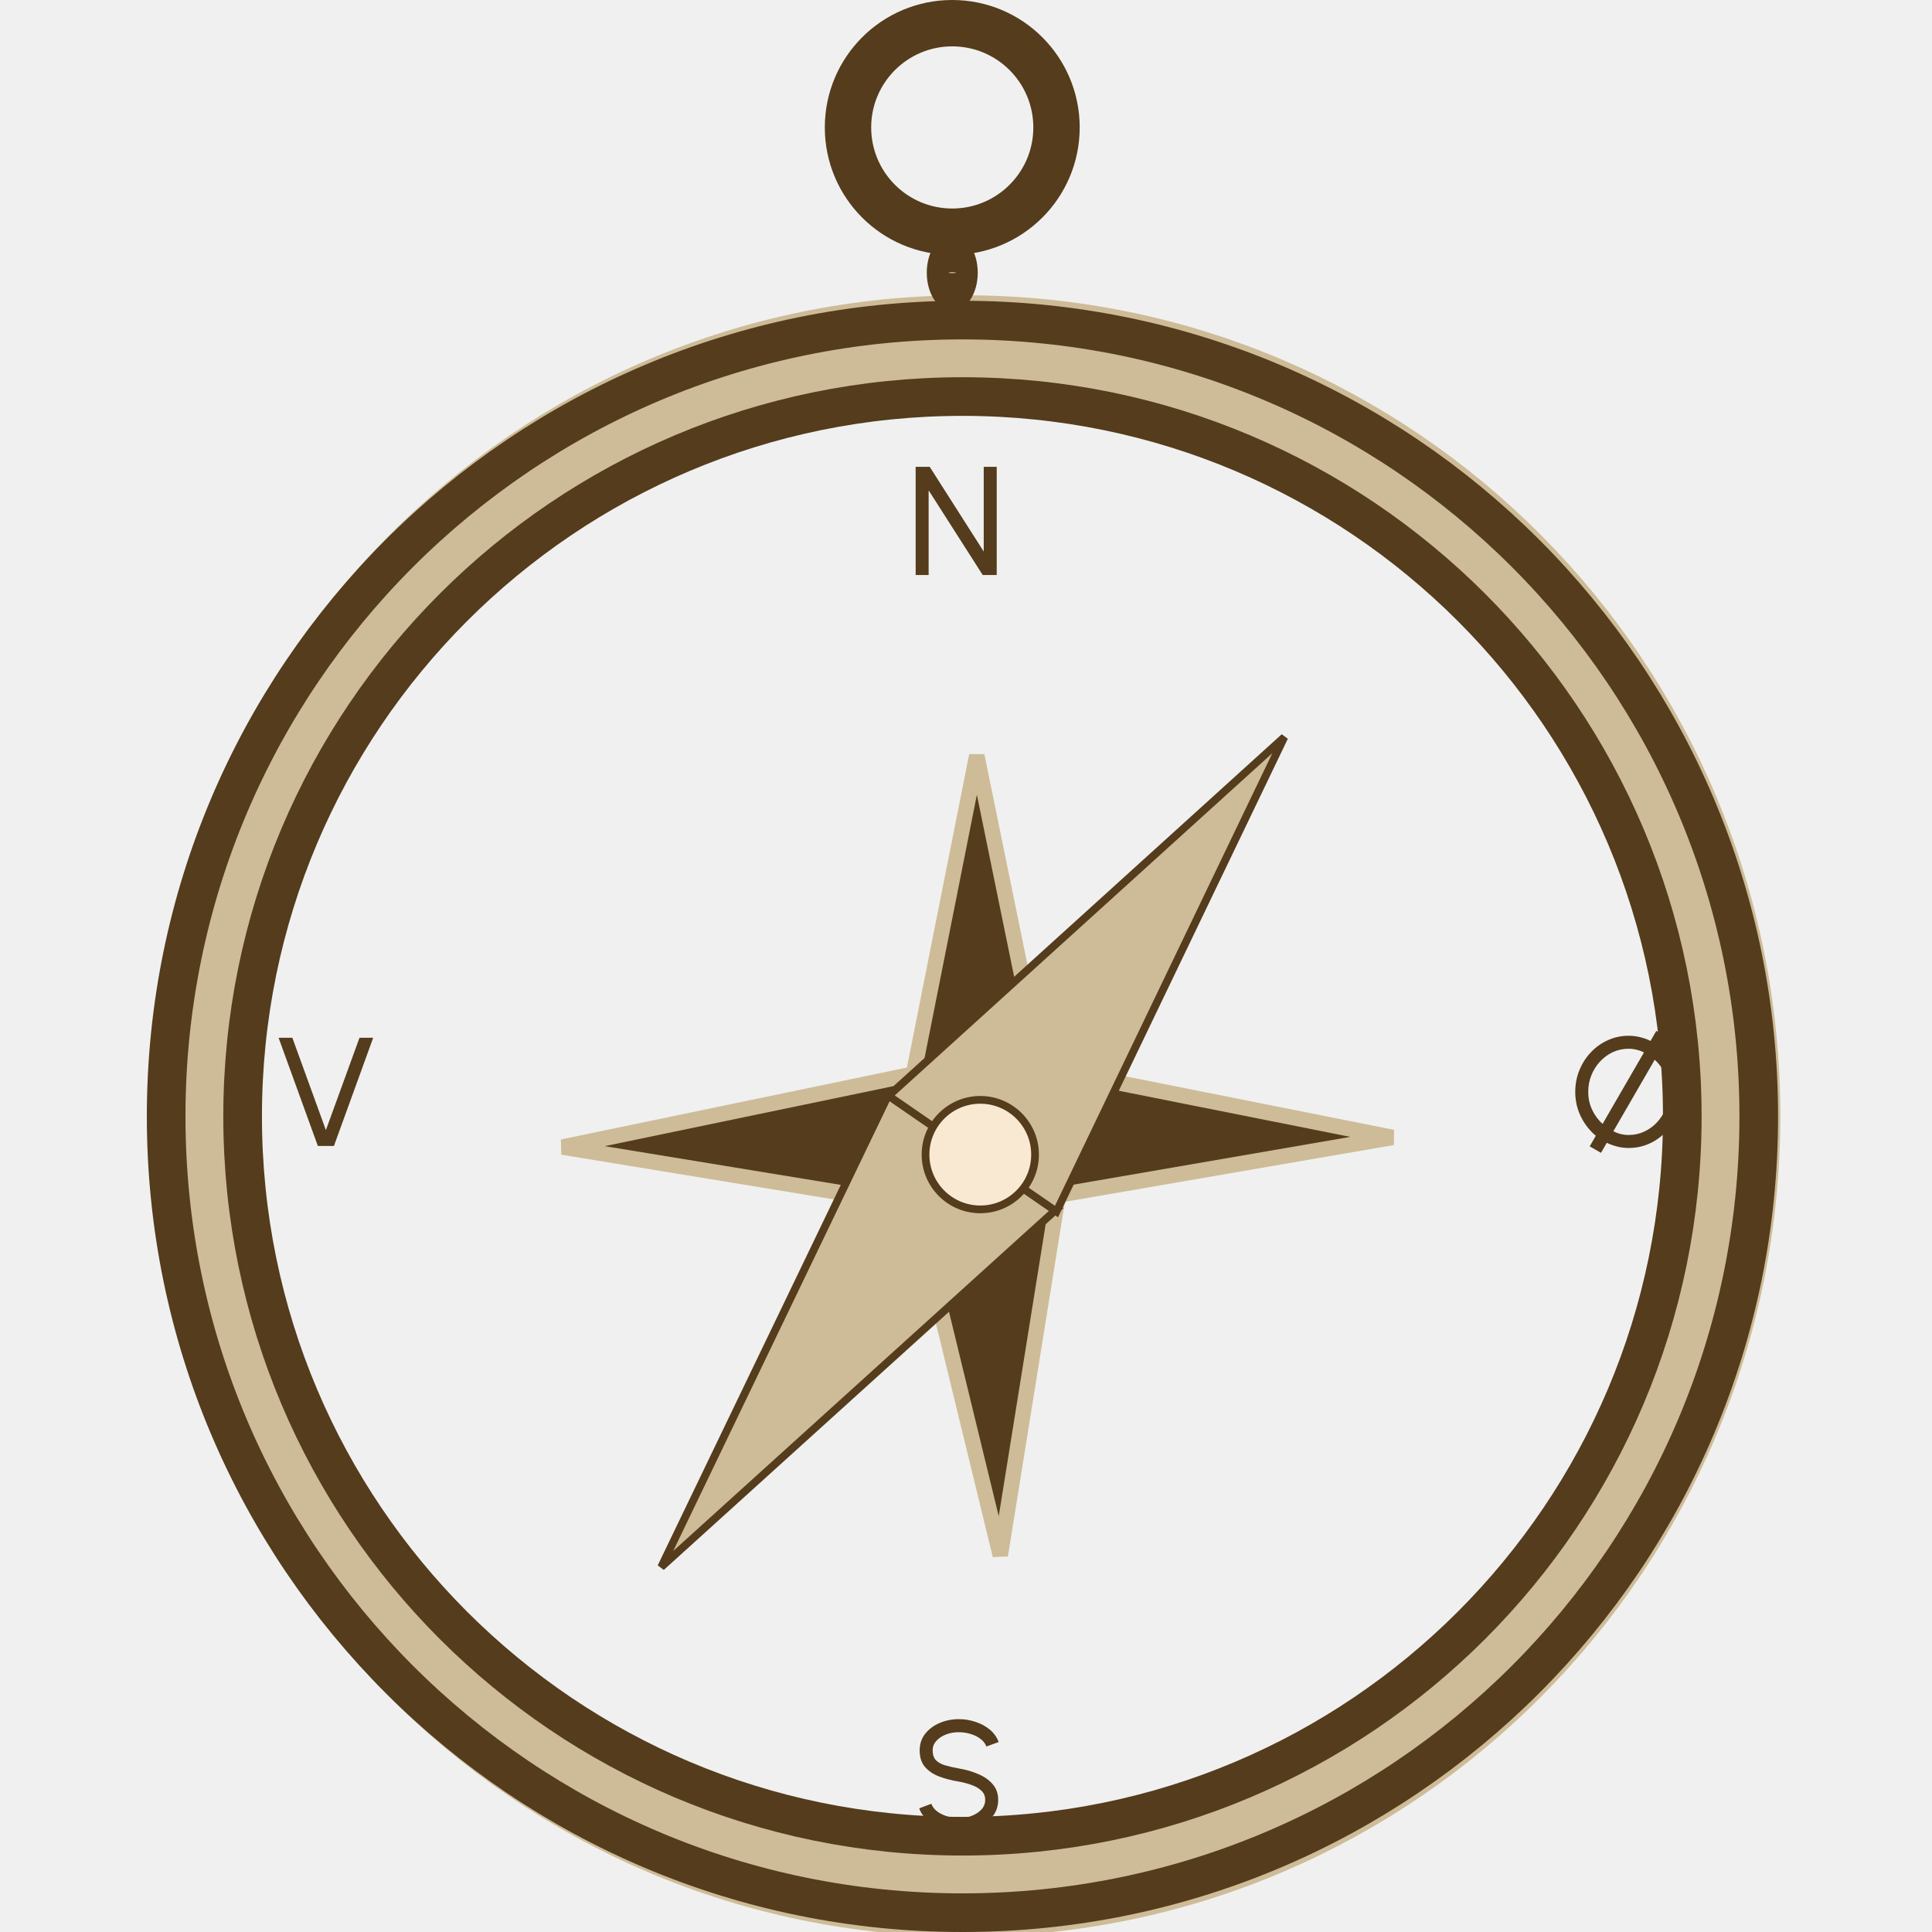
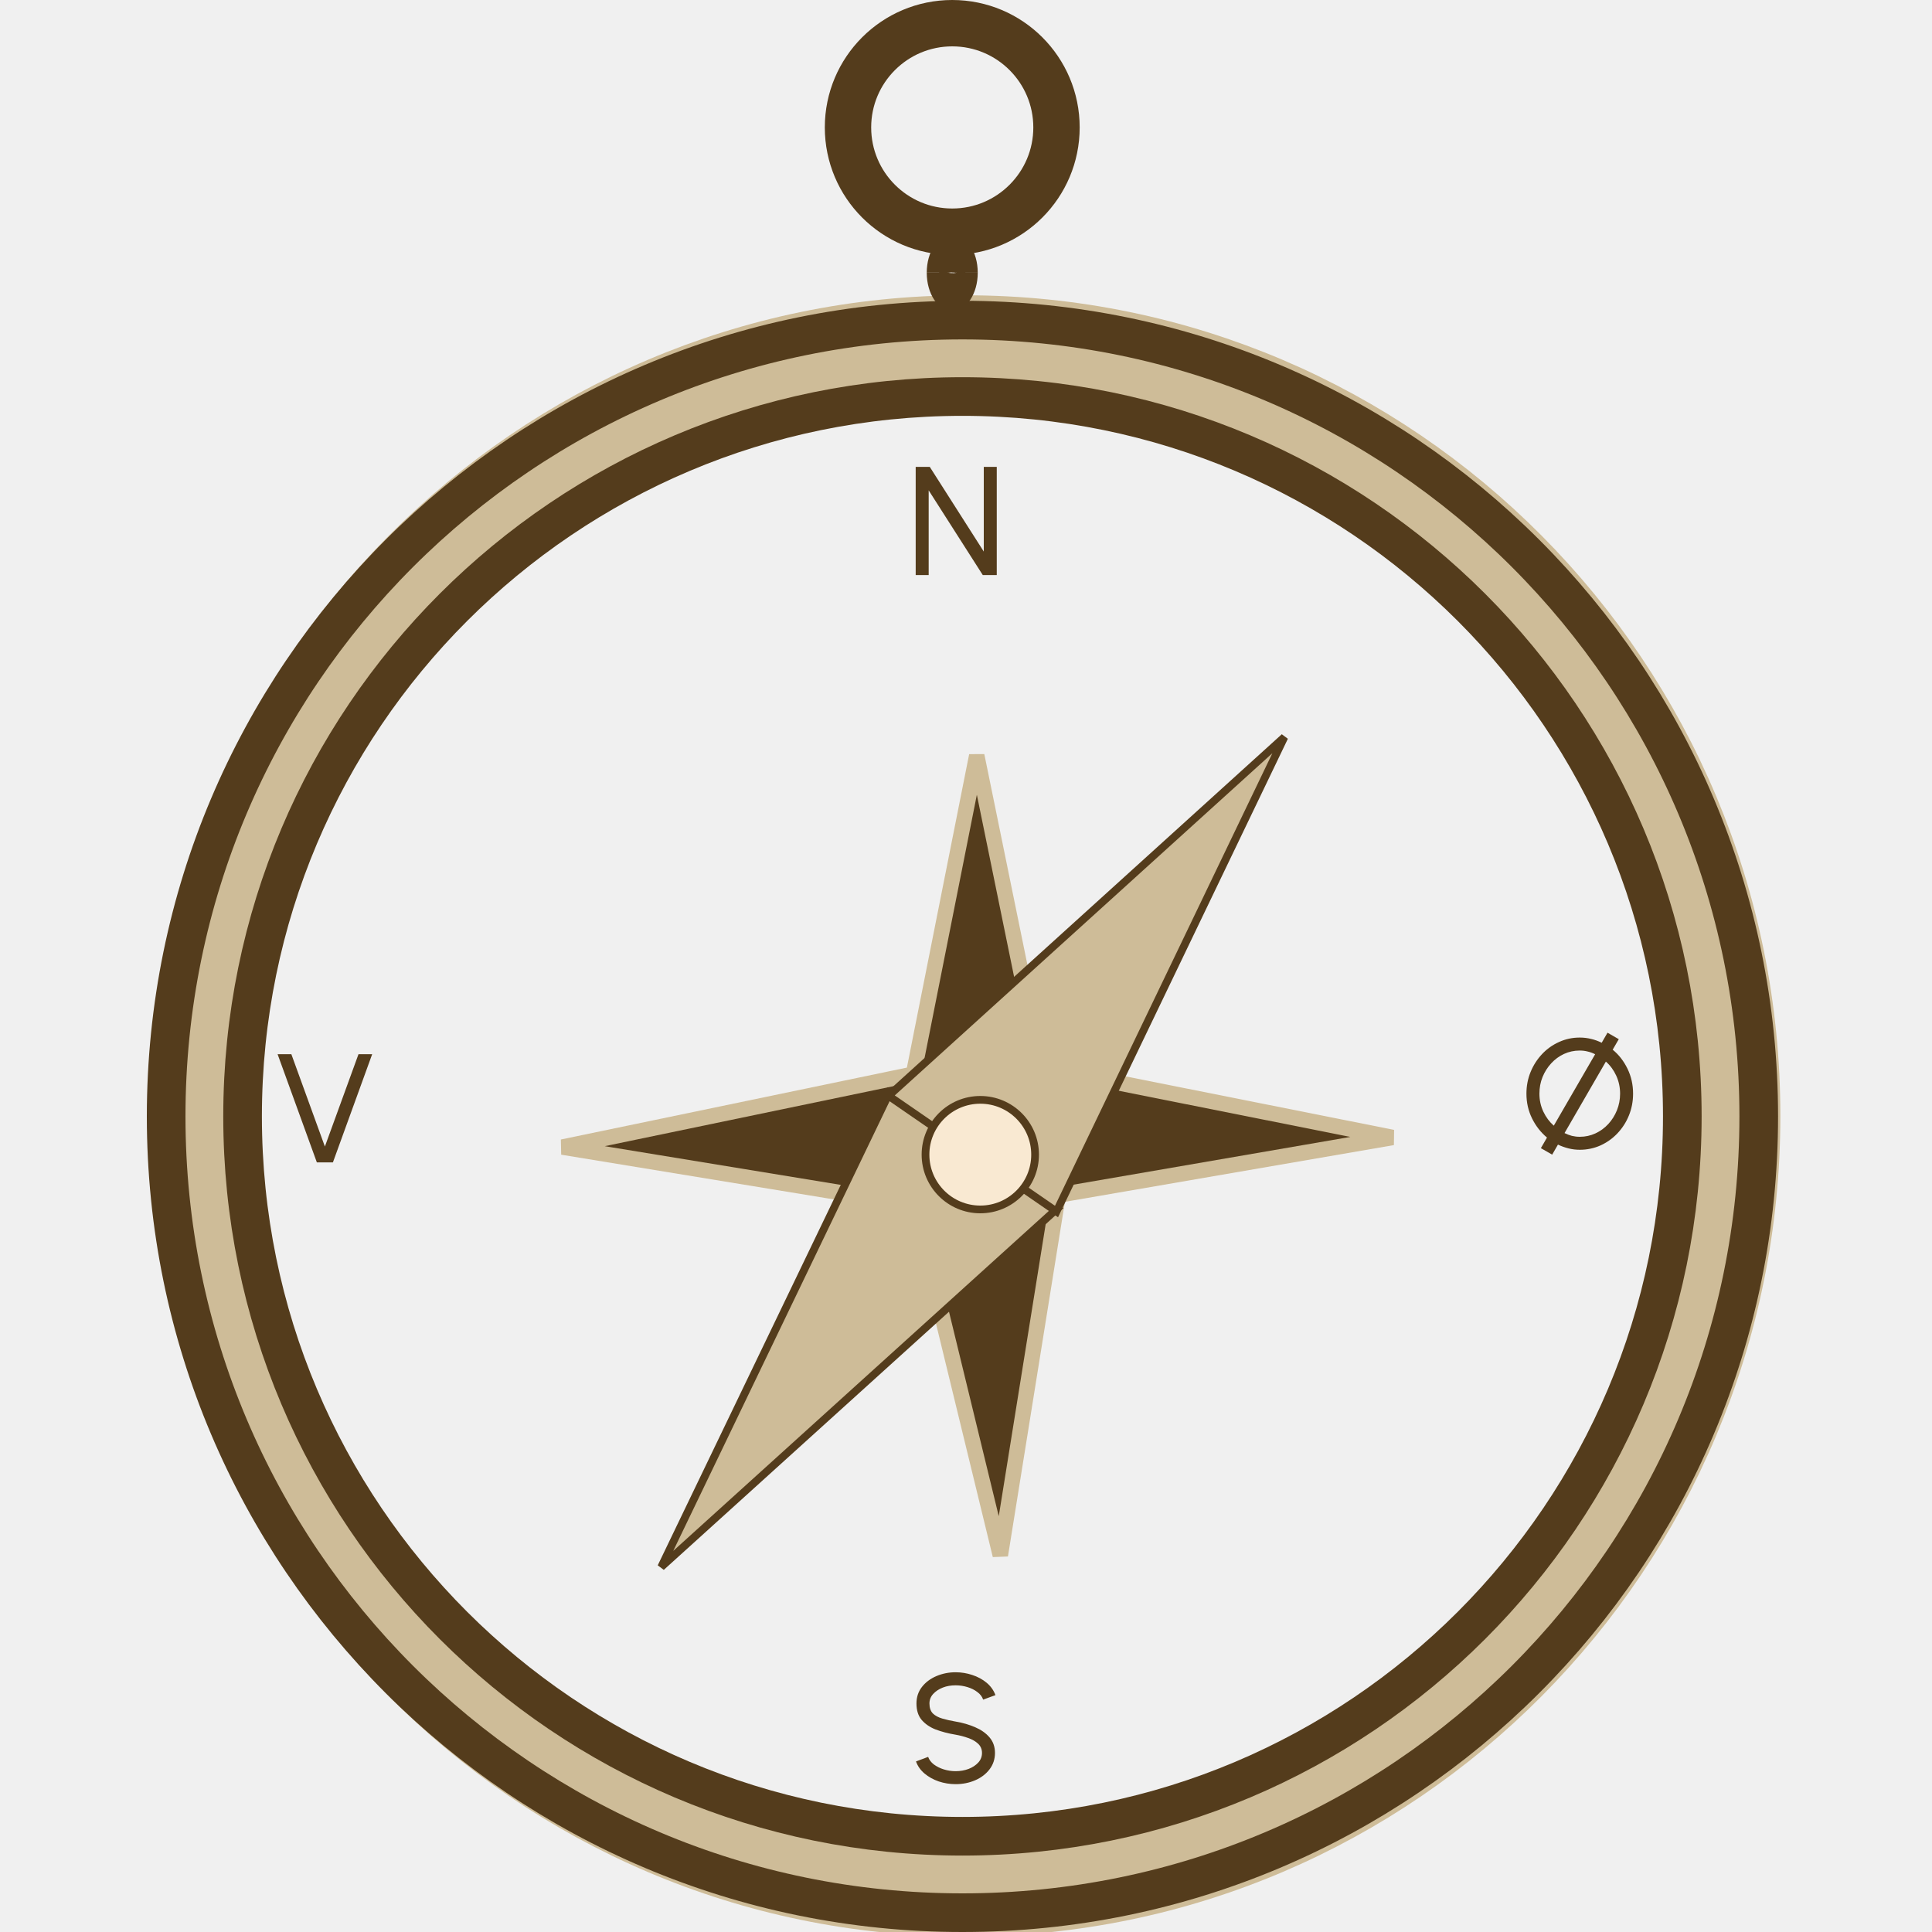
- <svg xmlns="http://www.w3.org/2000/svg" width="250" height="250" viewBox="0 0 250 250" fill="none">
-   <g clip-path="url(#clip0_1880_10215)">
-     <ellipse cx="124.897" cy="144.405" rx="99.479" ry="100.192" stroke="#CEBC98" stroke-width="12" />
-     <circle cx="124.541" cy="144.459" r="93.146" stroke="#543C1C" stroke-width="5" />
-     <circle cx="124.541" cy="144.459" r="103.041" stroke="#543C1C" stroke-width="5" />
-     <circle cx="123.221" cy="16.491" r="13.491" stroke="#543C1C" stroke-width="6" />
-     <mask id="path-5-inside-1_1880_10215" fill="white">
-       <ellipse cx="123.222" cy="35.29" rx="3.298" ry="4.947" />
+ <svg xmlns="http://www.w3.org/2000/svg" id="Layer_1" version="1.1" viewBox="0 0 250 250">
+   <defs>
+     <style>
+       .st0, .st1, .st2, .st3 {
+         fill: none;
+       }
+ 
+       .st4 {
+         mask: url(#mask);
+       }
+ 
+       .st5, .st6 {
+         fill: #543c1c;
+       }
+ 
+       .st7 {
+         fill: #f9e9d2;
+       }
+ 
+       .st7, .st2, .st3, .st8 {
+         stroke: #543c1c;
+       }
+ 
+       .st9 {
+         fill: #fff;
+       }
+ 
+       .st1 {
+         stroke-width: 12px;
+       }
+ 
+       .st1, .st6 {
+         stroke: #cebc98;
+       }
+ 
+       .st2 {
+         stroke-width: 5px;
+       }
+ 
+       .st3 {
+         stroke-width: 6px;
+       }
+ 
+       .st6 {
+         stroke-width: 2px;
+       }
+ 
+       .st10 {
+         clip-path: url(#clippath);
+       }
+ 
+       .st8 {
+         fill: #cebc98;
+       }
+     </style>
+     <clipPath id="clippath">
+       <rect class="st0" width="250" height="250" />
+     </clipPath>
+     <mask id="mask" x="114.92" y="25.34" width="16.6" height="19.89" maskUnits="userSpaceOnUse">
+       <g id="path-5-inside-1_1880_10215">
+         <ellipse class="st9" cx="123.22" cy="35.29" rx="3.3" ry="4.95" />
+       </g>
    </mask>
-     <path d="M126.52 35.29H121.52C121.52 35.807 121.371 36.048 121.394 36.015C121.412 35.987 121.533 35.813 121.827 35.627C122.143 35.426 122.626 35.237 123.222 35.237V40.237V45.237C126.325 45.237 128.522 43.351 129.714 41.562C130.93 39.738 131.52 37.506 131.52 35.29H126.52ZM123.222 40.237V35.237C123.818 35.237 124.301 35.426 124.617 35.627C124.911 35.813 125.032 35.987 125.05 36.015C125.072 36.048 124.924 35.807 124.924 35.29H119.924H114.924C114.924 37.506 115.513 39.738 116.73 41.562C117.922 43.351 120.119 45.237 123.222 45.237V40.237ZM119.924 35.29H124.924C124.924 34.773 125.072 34.532 125.05 34.565C125.032 34.593 124.911 34.767 124.617 34.953C124.301 35.154 123.818 35.343 123.222 35.343V30.343V25.343C120.119 25.343 117.922 27.229 116.73 29.018C115.513 30.842 114.924 33.074 114.924 35.29H119.924ZM123.222 30.343V35.343C122.626 35.343 122.143 35.154 121.827 34.953C121.533 34.767 121.412 34.593 121.394 34.565C121.371 34.532 121.52 34.773 121.52 35.29H126.52H131.52C131.52 33.074 130.93 30.842 129.714 29.018C128.522 27.229 126.325 25.343 123.222 25.343V30.343Z" fill="#543C1C" mask="url(#path-5-inside-1_1880_10215)" />
-     <path d="M118.485 74.409V60.409H120.305L127.295 71.369V60.409H128.975V74.409H127.165L120.165 63.449V74.409H118.485Z" fill="#543C1C" />
-     <path d="M124.075 236.938C123.322 236.938 122.595 236.821 121.895 236.588C121.195 236.348 120.582 236.008 120.055 235.568C119.535 235.128 119.165 234.604 118.945 233.998L120.515 233.408C120.649 233.781 120.895 234.108 121.255 234.388C121.622 234.661 122.052 234.874 122.545 235.028C123.039 235.181 123.549 235.258 124.075 235.258C124.675 235.258 125.232 235.161 125.745 234.968C126.265 234.768 126.685 234.491 127.005 234.138C127.325 233.784 127.485 233.371 127.485 232.898C127.485 232.411 127.319 232.014 126.985 231.708C126.652 231.394 126.225 231.148 125.705 230.968C125.185 230.781 124.642 230.638 124.075 230.538C123.109 230.378 122.242 230.151 121.475 229.858C120.715 229.558 120.112 229.141 119.665 228.608C119.225 228.074 119.005 227.371 119.005 226.498C119.005 225.684 119.239 224.974 119.705 224.368C120.179 223.761 120.802 223.291 121.575 222.958C122.349 222.624 123.182 222.458 124.075 222.458C124.815 222.458 125.532 222.574 126.225 222.808C126.925 223.034 127.542 223.368 128.075 223.808C128.609 224.248 128.992 224.784 129.225 225.418L127.635 225.998C127.502 225.618 127.252 225.291 126.885 225.018C126.525 224.738 126.099 224.524 125.605 224.378C125.119 224.224 124.609 224.148 124.075 224.148C123.482 224.141 122.929 224.238 122.415 224.438C121.902 224.638 121.485 224.914 121.165 225.268C120.845 225.621 120.685 226.031 120.685 226.498C120.685 227.058 120.832 227.488 121.125 227.788C121.425 228.081 121.832 228.301 122.345 228.448C122.859 228.594 123.435 228.724 124.075 228.838C124.982 228.991 125.822 229.234 126.595 229.568C127.369 229.894 127.989 230.331 128.455 230.878C128.929 231.424 129.165 232.098 129.165 232.898C129.165 233.711 128.929 234.421 128.455 235.028C127.989 235.634 127.369 236.104 126.595 236.438C125.822 236.771 124.982 236.938 124.075 236.938Z" fill="#543C1C" />
-     <path d="M41.13 148.287L36.05 134.287H37.83L42.17 146.237L46.52 134.287H48.29L43.21 148.287H41.13Z" fill="#543C1C" />
-     <path d="M207.167 149.177L205.707 148.337L206.497 146.967C205.704 146.307 205.06 145.484 204.567 144.497C204.08 143.504 203.837 142.434 203.837 141.287C203.837 140.287 204.017 139.35 204.377 138.477C204.737 137.597 205.234 136.824 205.867 136.157C206.5 135.49 207.234 134.97 208.067 134.597C208.9 134.217 209.79 134.027 210.737 134.027C211.25 134.027 211.744 134.087 212.217 134.207C212.697 134.32 213.15 134.484 213.577 134.697L214.327 133.397L215.787 134.237L214.997 135.597C215.797 136.25 216.437 137.074 216.917 138.067C217.397 139.054 217.637 140.127 217.637 141.287C217.637 142.287 217.457 143.227 217.097 144.107C216.744 144.98 216.25 145.75 215.617 146.417C214.984 147.084 214.25 147.607 213.417 147.987C212.584 148.36 211.69 148.547 210.737 148.547C210.237 148.547 209.75 148.487 209.277 148.367C208.804 148.247 208.35 148.084 207.917 147.877L207.167 149.177ZM207.377 145.427L212.727 136.187C212.434 136.034 212.117 135.917 211.777 135.837C211.437 135.75 211.09 135.707 210.737 135.707C210.01 135.707 209.33 135.854 208.697 136.147C208.07 136.44 207.517 136.847 207.037 137.367C206.564 137.88 206.19 138.474 205.917 139.147C205.65 139.814 205.517 140.527 205.517 141.287C205.517 142.12 205.687 142.897 206.027 143.617C206.367 144.337 206.817 144.94 207.377 145.427ZM210.737 146.867C211.464 146.867 212.14 146.72 212.767 146.427C213.4 146.134 213.954 145.73 214.427 145.217C214.907 144.697 215.28 144.104 215.547 143.437C215.82 142.764 215.957 142.047 215.957 141.287C215.957 140.454 215.79 139.677 215.457 138.957C215.124 138.237 214.677 137.63 214.117 137.137L208.767 146.387C209.067 146.54 209.384 146.66 209.717 146.747C210.057 146.827 210.397 146.867 210.737 146.867Z" fill="#543C1C" />
-     <path d="M119.891 138.635L120.35 156.23L72.783 148.427L119.891 138.635Z" fill="#543C1C" stroke="#CEBC98" stroke-width="2" />
-     <path d="M132.762 155.367L132.952 137.767L180.201 147.183L132.762 155.367Z" fill="#543C1C" stroke="#CEBC98" stroke-width="2" />
-     <path d="M118.437 156.041L136.819 155.313L129.436 201.25L118.437 156.041Z" fill="#543C1C" stroke="#CEBC98" stroke-width="2" />
-     <path d="M135.718 143.336L117.32 143.438L126.394 97.778L135.718 143.336Z" fill="#543C1C" stroke="#CEBC98" stroke-width="2" />
-     <path d="M115.082 141.414L136.812 156.383L85.559 202.777L115.082 141.414Z" fill="#CEBC98" stroke="#543C1C" />
-     <path d="M136.709 156.773L114.977 141.803L166.194 95.379L136.709 156.773Z" fill="#CEBC98" stroke="#543C1C" />
-     <circle cx="126.849" cy="149.406" r="7.086" fill="#F9E9D2" stroke="#543C1C" />
+   </defs>
+   <g class="st10">
+     <g>
+       <ellipse class="st1" cx="124.9" cy="144.4" rx="99.48" ry="100.19" />
+       <circle class="st2" cx="124.54" cy="144.46" r="93.15" />
+       <circle class="st2" cx="124.54" cy="144.46" r="103.04" />
+       <circle class="st3" cx="123.22" cy="16.49" r="13.49" />
+       <g class="st4">
+         <path class="st5" d="M126.52,35.29h-5c0,.52-.15.76-.13.72.02-.03.14-.2.43-.39.32-.2.8-.39,1.39-.39v10c3.1,0,5.3-1.89,6.49-3.68,1.22-1.82,1.81-4.06,1.81-6.27h-5ZM123.22,40.24v-5c.6,0,1.08.19,1.39.39.29.19.42.36.43.39.02.03-.13-.21-.13-.72h-10c0,2.22.59,4.45,1.81,6.27,1.19,1.79,3.39,3.68,6.49,3.68v-5ZM119.92,35.29h5c0-.52.15-.76.13-.72-.02.03-.14.2-.43.39-.32.2-.8.39-1.39.39v-10c-3.1,0-5.3,1.89-6.49,3.68-1.22,1.82-1.81,4.06-1.81,6.27h5ZM123.22,30.34v5c-.6,0-1.08-.19-1.39-.39-.29-.19-.42-.36-.43-.39-.02-.03.13.21.13.72h10c0-2.22-.59-4.45-1.81-6.27-1.19-1.79-3.39-3.68-6.49-3.68v5Z" />
+       </g>
+       <path class="st5" d="M118.49,74.41v-14h1.82l6.99,10.96v-10.96h1.68v14h-1.81l-7-10.96v10.96h-1.68Z" />
+       <path class="st5" d="M123.66,230.87c-.75,0-1.48-.12-2.18-.35-.7-.24-1.31-.58-1.84-1.02-.52-.44-.89-.96-1.11-1.57l1.57-.59c.13.37.38.7.74.98.37.27.8.49,1.29.64.49.15,1,.23,1.53.23.6,0,1.16-.1,1.67-.29.52-.2.94-.48,1.26-.83.32-.35.48-.77.48-1.24s-.17-.88-.5-1.19c-.33-.31-.76-.56-1.28-.74-.52-.19-1.06-.33-1.63-.43-.97-.16-1.83-.39-2.6-.68-.76-.3-1.36-.72-1.81-1.25-.44-.53-.66-1.24-.66-2.11,0-.81.23-1.52.7-2.13.47-.61,1.1-1.08,1.87-1.41.77-.33,1.61-.5,2.5-.5.74,0,1.46.12,2.15.35.7.23,1.32.56,1.85,1,.53.44.92.98,1.15,1.61l-1.59.58c-.13-.38-.38-.71-.75-.98-.36-.28-.79-.49-1.28-.64-.49-.15-1-.23-1.53-.23-.59,0-1.15.09-1.66.29-.51.2-.93.48-1.25.83-.32.35-.48.76-.48,1.23,0,.56.15.99.44,1.29.3.29.71.51,1.22.66.51.15,1.09.28,1.73.39.91.15,1.75.4,2.52.73.77.33,1.39.76,1.86,1.31.47.55.71,1.22.71,2.02s-.24,1.52-.71,2.13c-.47.61-1.09,1.08-1.86,1.41-.77.33-1.61.5-2.52.5Z" />
+       <path class="st5" d="M41,150.41l-5.08-14h1.78l4.34,11.95,4.35-11.95h1.77l-5.08,14h-2.08Z" />
+       <path class="st5" d="M200.85,149.41l-1.46-.84.79-1.37c-.79-.66-1.44-1.48-1.93-2.47-.49-.99-.73-2.06-.73-3.21,0-1,.18-1.94.54-2.81.36-.88.86-1.65,1.49-2.32.63-.67,1.37-1.19,2.2-1.56.83-.38,1.72-.57,2.67-.57.51,0,1.01.06,1.48.18.48.11.93.28,1.36.49l.75-1.3,1.46.84-.79,1.36c.8.65,1.44,1.48,1.92,2.47.48.99.72,2.06.72,3.22,0,1-.18,1.94-.54,2.82-.35.87-.85,1.64-1.48,2.31-.63.67-1.37,1.19-2.2,1.57-.83.37-1.73.56-2.68.56-.5,0-.99-.06-1.46-.18-.47-.12-.93-.28-1.36-.49l-.75,1.3ZM201.06,145.66l5.35-9.24c-.29-.15-.61-.27-.95-.35-.34-.09-.69-.13-1.04-.13-.73,0-1.41.15-2.04.44-.63.29-1.18.7-1.66,1.22-.47.51-.85,1.11-1.12,1.78-.27.67-.4,1.38-.4,2.14,0,.83.17,1.61.51,2.33.34.72.79,1.32,1.35,1.81ZM204.42,147.1c.73,0,1.4-.15,2.03-.44.63-.29,1.19-.7,1.66-1.21.48-.52.85-1.11,1.12-1.78.27-.67.41-1.39.41-2.15,0-.83-.17-1.61-.5-2.33-.33-.72-.78-1.33-1.34-1.82l-5.35,9.25c.3.15.62.27.95.36.34.08.68.12,1.02.12Z" />
+       <path class="st6" d="M119.89,138.63l.46,17.6-47.57-7.8,47.11-9.79Z" />
+       <path class="st6" d="M132.76,155.37l.19-17.6,47.25,9.42-47.44,8.18Z" />
+       <path class="st6" d="M118.44,156.04l18.38-.73-7.38,45.94-11-45.21Z" />
+       <path class="st6" d="M135.72,143.34l-18.4.1,9.07-45.66,9.32,45.56Z" />
+       <path class="st8" d="M115.08,141.41l21.73,14.97-51.25,46.39,29.52-61.36Z" />
+       <path class="st8" d="M136.71,156.77l-21.73-14.97,51.22-46.42-29.49,61.39Z" />
+       <circle class="st7" cx="126.85" cy="149.41" r="7.09" />
+     </g>
  </g>
-   <defs>
-     <clipPath id="clip0_1880_10215">
-       <rect width="250" height="250" fill="white" />
-     </clipPath>
-   </defs>
</svg>
